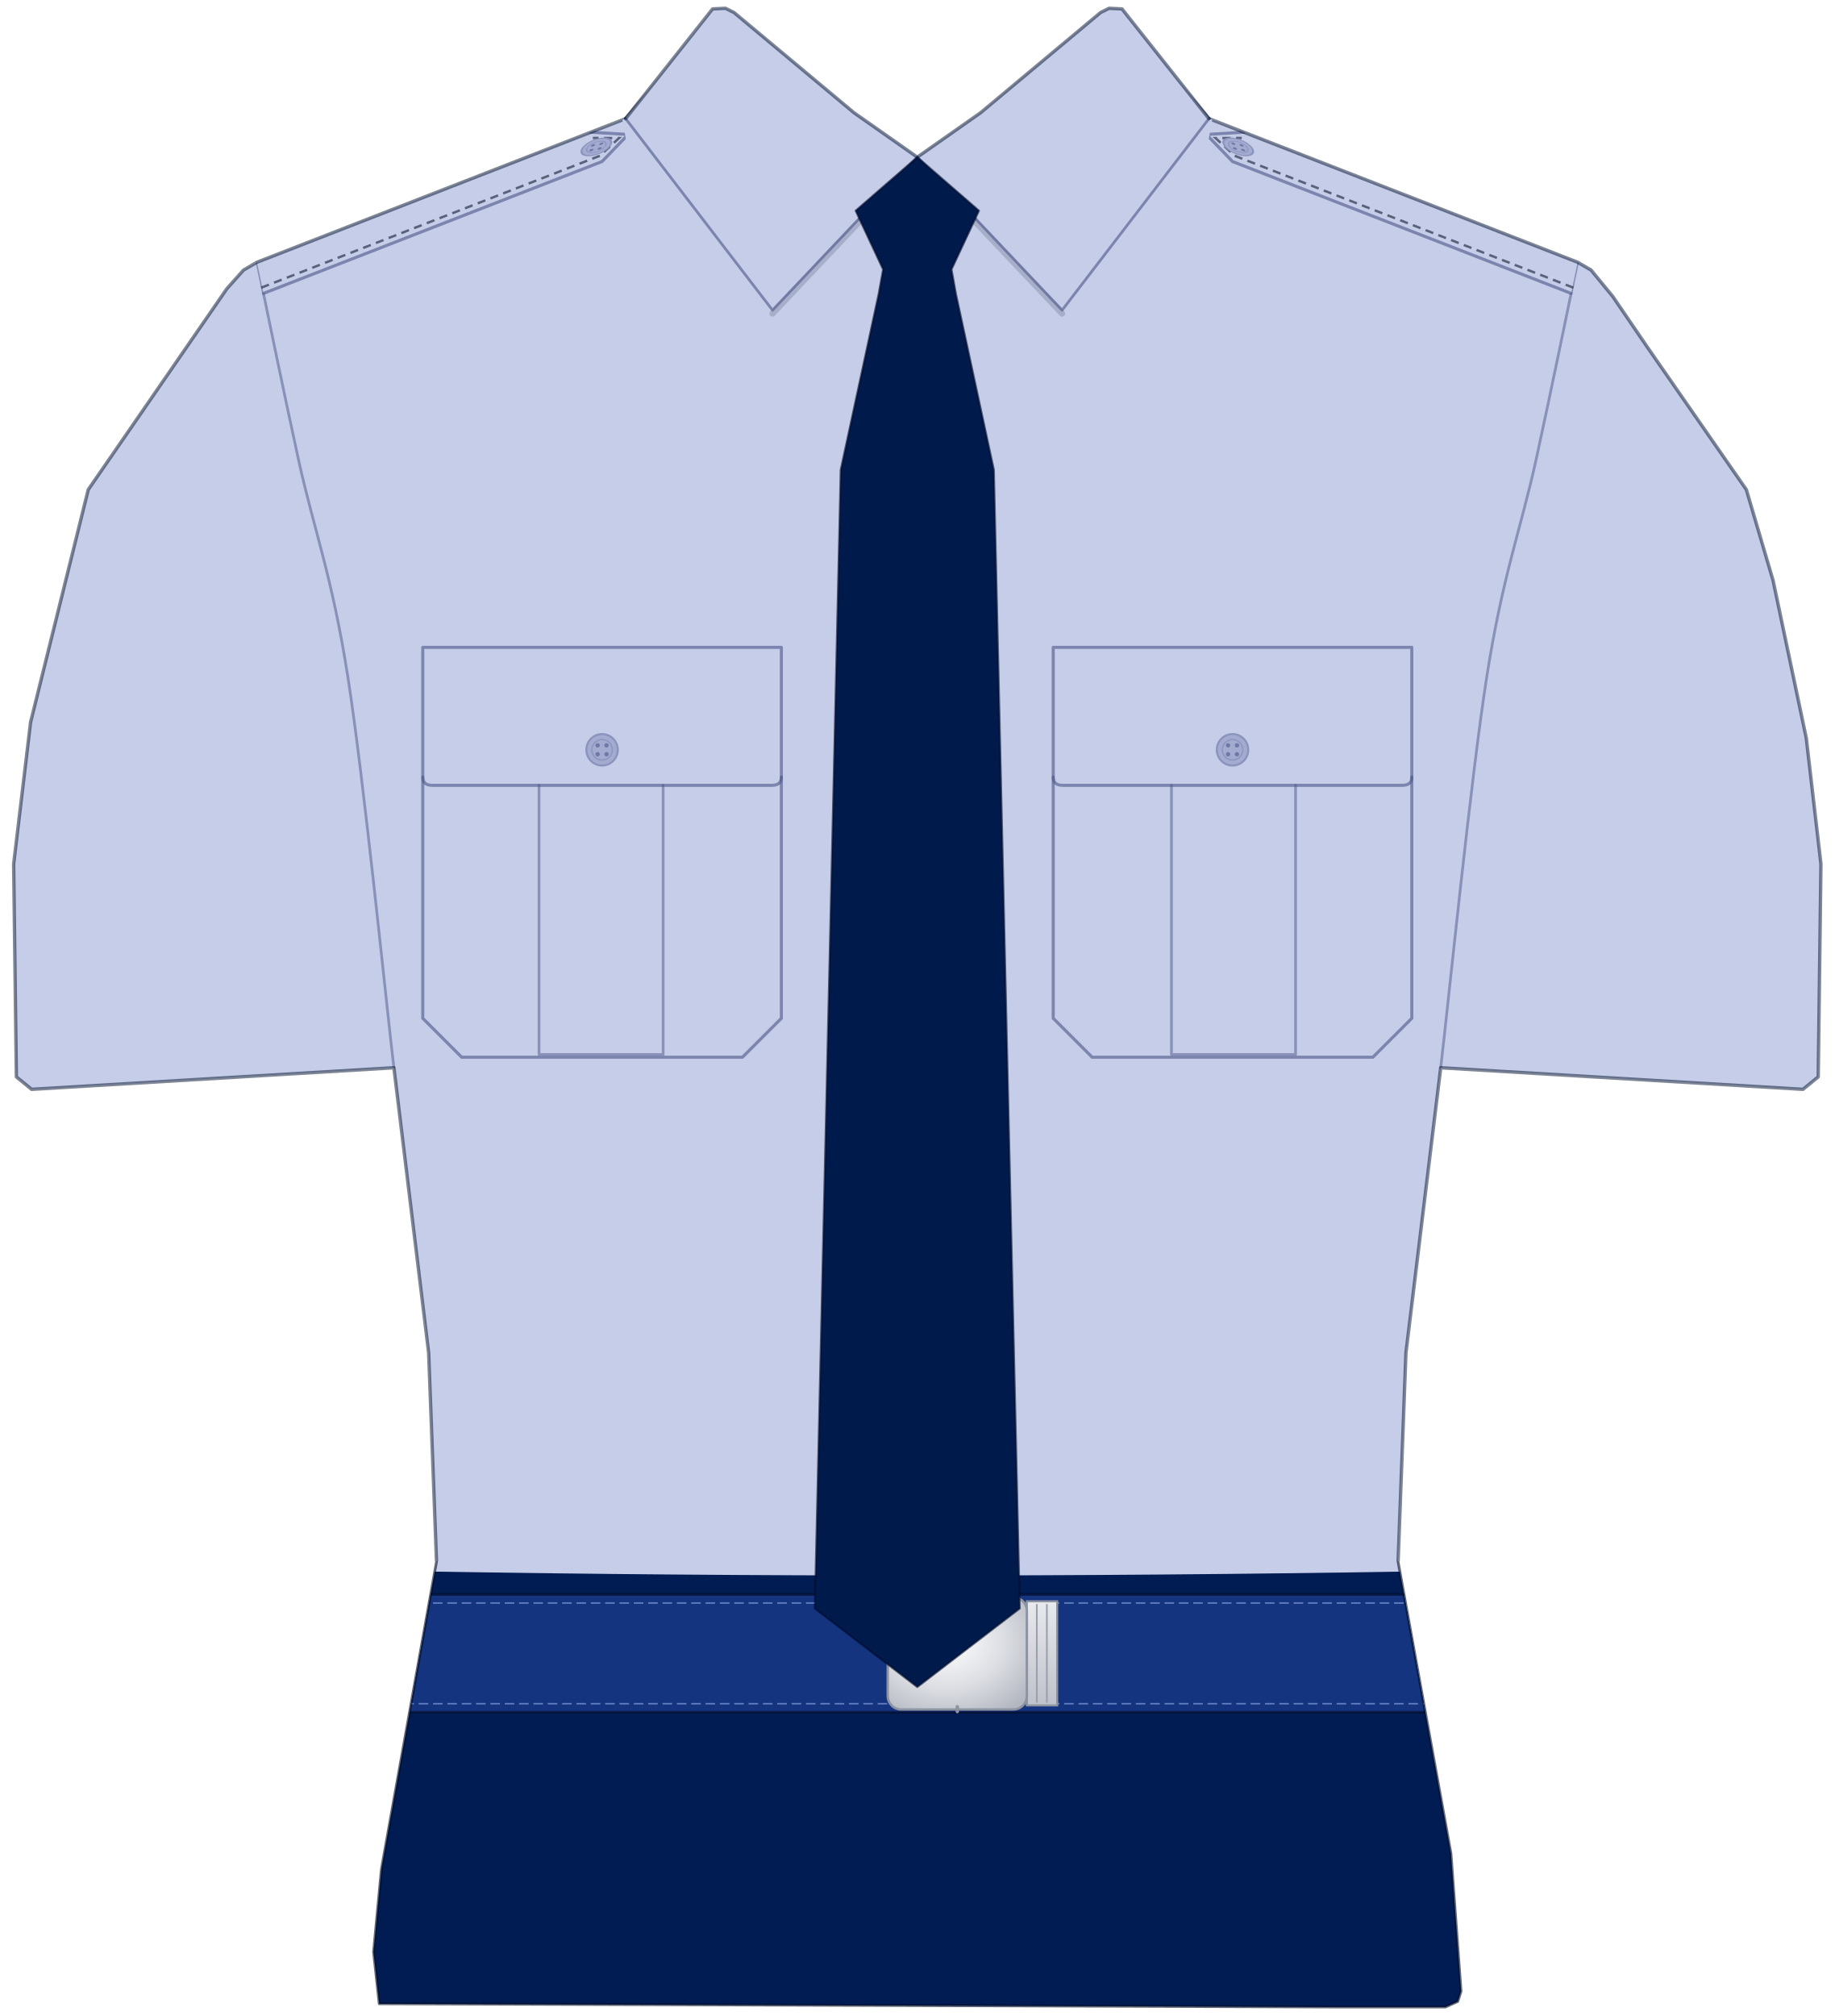
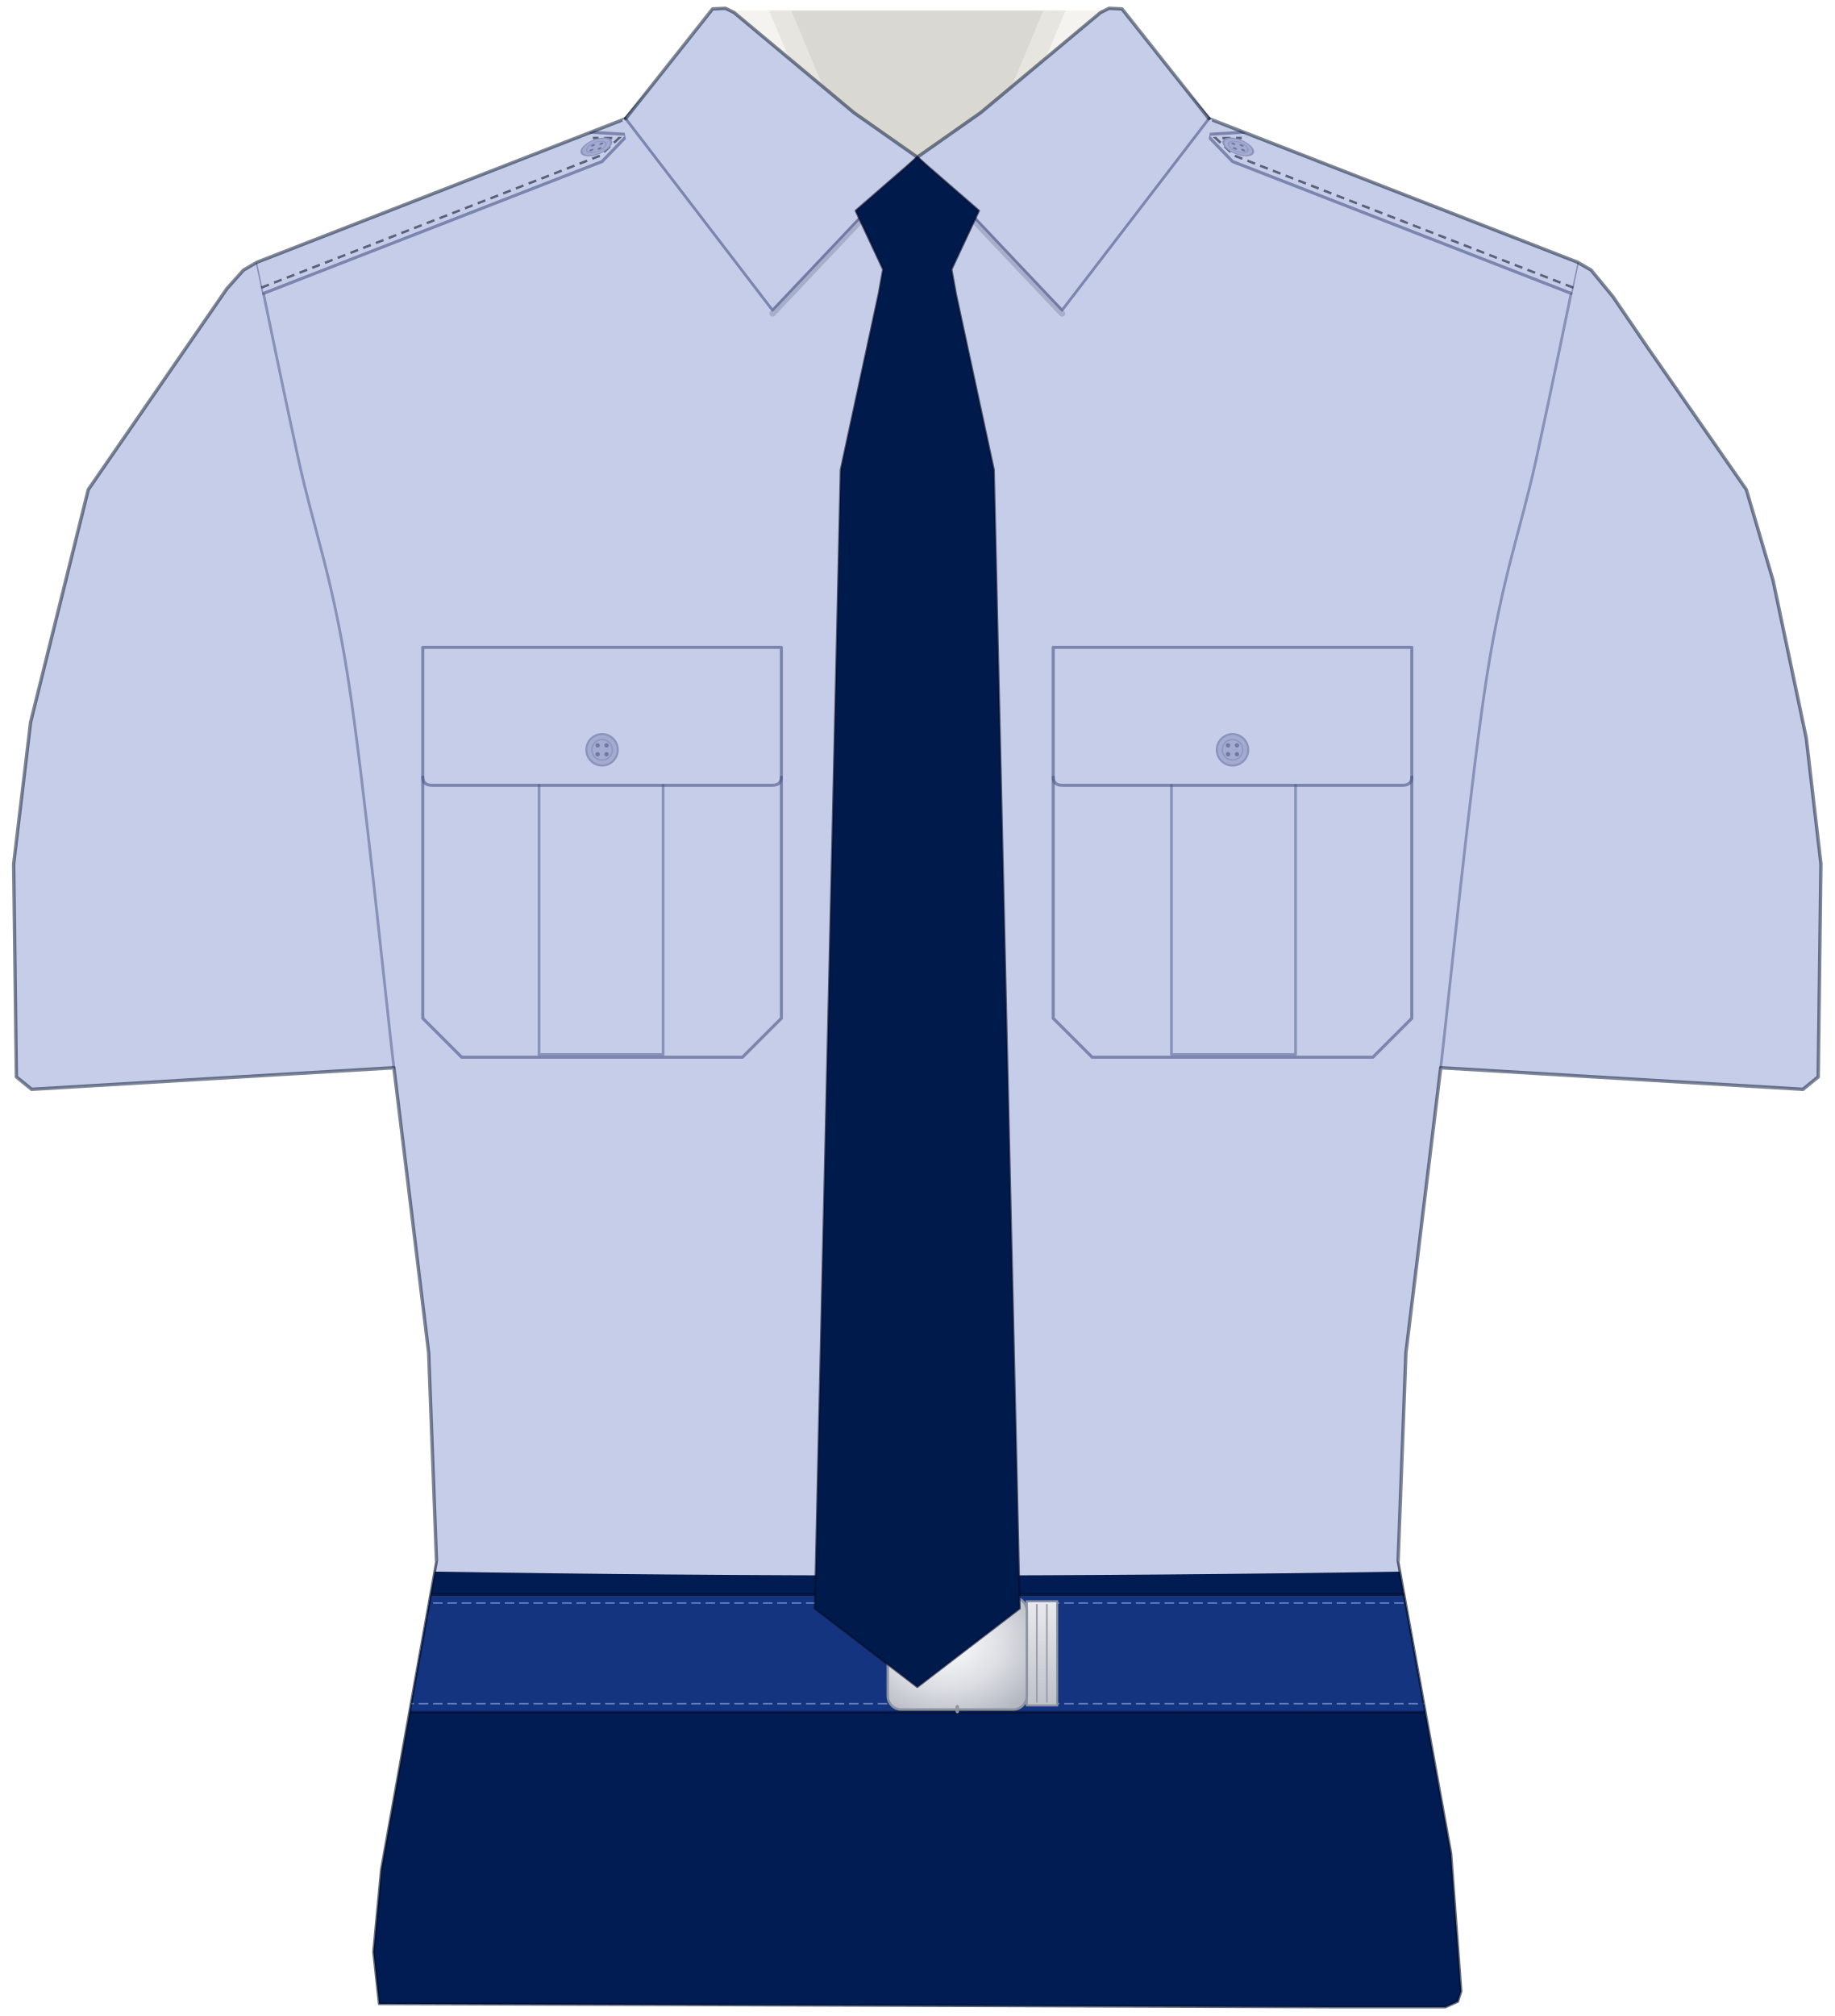
<svg xmlns="http://www.w3.org/2000/svg" width="26.859in" height="29.509in" viewBox="0 0 2685.94 2950.87" data-asset-id="garment-blues-class-b-shirt-male" data-source="reference-art-measured" data-units="0.01in">
  <defs>
    <linearGradient id="garment-blues-class-b-shirt-male__coatShade" gradientUnits="userSpaceOnUse" x1="-12" y1="0" x2="12" y2="0">
      <stop offset="0" stop-color="#000" stop-opacity=".30" />
      <stop offset=".12" stop-color="#000" stop-opacity=".08" />
      <stop offset=".3" stop-color="#000" stop-opacity="0" />
      <stop offset=".7" stop-color="#000" stop-opacity="0" />
      <stop offset=".88" stop-color="#000" stop-opacity=".08" />
      <stop offset="1" stop-color="#000" stop-opacity=".30" />
    </linearGradient>
    <linearGradient id="garment-blues-class-b-shirt-male__topLight" x1="0" y1="0" x2="0" y2="1">
      <stop offset="0" stop-color="#fff" stop-opacity=".10" />
      <stop offset="1" stop-color="#fff" stop-opacity="0" />
    </linearGradient>
    <radialGradient id="garment-blues-class-b-shirt-male__btn" cx=".4" cy=".35" r=".8">
      <stop offset="0" stop-color="#ffffff" />
      <stop offset=".6" stop-color="#cfd3da" />
      <stop offset="1" stop-color="#8d939e" />
    </radialGradient>
    <linearGradient id="garment-blues-class-b-shirt-male__plate" x1="0" y1="0" x2="0" y2="1">
      <stop offset="0" stop-color="#e4e6ea" />
      <stop offset="1" stop-color="#a9aeb8" />
    </linearGradient>
  </defs>
  <g id="garment-blues-class-b-shirt-male__art" transform="translate(1342.968 10.000) scale(100)">
    <defs>
      <clipPath id="garment-blues-class-b-shirt-male__clipSil">
        <path d="M-2.909,0.054L-2.760,0.152L-2.126,1.990L-1.541,3.317L0.000,5.864L1.541,3.317L2.126,1.990L2.760,0.152L2.909,0.054L4.270,1.636L9.667,3.738L9.865,3.853L10.183,4.240L10.695,4.990L12.138,7.067L12.529,8.395L13.015,10.702L13.230,12.547L13.190,15.663L12.967,15.845L7.663,15.529L7.154,19.702L7.039,22.759L7.813,27.029L7.961,29.048L7.913,29.197L7.731,29.278L6.115,29.278L-7.878,29.230L-7.961,28.471L-7.846,27.259L-7.039,22.759L-7.154,19.702L-7.663,15.529L-12.967,15.845L-13.190,15.663L-13.230,12.547L-12.982,10.471L-12.138,7.067L-10.108,4.125L-9.865,3.853L-9.667,3.738L-4.270,1.636Z" clip-rule="evenodd" />
      </clipPath>
      <clipPath id="garment-blues-class-b-shirt-male__clipSilClosed">
        <path d="M-2.997,0.030L-2.808,0.021L-2.683,0.083L-0.929,1.548L0.000,2.200L0.929,1.548L2.683,0.083L2.808,0.021L2.997,0.030L4.270,1.636L9.667,3.738L9.865,3.853L10.183,4.240L10.695,4.990L12.138,7.067L12.529,8.395L13.015,10.702L13.230,12.547L13.190,15.663L12.967,15.845L7.663,15.529L7.154,19.702L7.039,22.759L7.813,27.029L7.961,29.048L7.913,29.197L7.731,29.278L6.115,29.278L-7.878,29.230L-7.961,28.471L-7.846,27.259L-7.039,22.759L-7.154,19.702L-7.663,15.529L-12.967,15.845L-13.190,15.663L-13.230,12.547L-12.982,10.471L-12.138,7.067L-10.108,4.125L-9.865,3.853L-9.667,3.738L-4.270,1.636Z" clip-rule="evenodd" />
      </clipPath>
      <clipPath id="garment-blues-class-b-shirt-male__clipTop">
        <rect x="-15.230" y="-2" width="30.459" height="24.751" />
      </clipPath>
      <clipPath id="garment-blues-class-b-shirt-male__clipBot">
        <rect x="-15.230" y="22.751" width="30.459" height="32.309" />
      </clipPath>
      <radialGradient id="garment-blues-class-b-shirt-male__buckleG" cx=".42" cy=".4" r=".75">
        <stop offset="0" stop-color="#ffffff" />
        <stop offset=".55" stop-color="#dcdee3" />
        <stop offset="1" stop-color="#b3b7c0" />
      </radialGradient>
      <linearGradient id="garment-blues-class-b-shirt-male__tipG" x1="0" y1="0" x2="0" y2="1">
        <stop offset="0" stop-color="#e9eaee" />
        <stop offset="1" stop-color="#bfc2ca" />
      </linearGradient>
    </defs>
    <g id="garment-blues-class-b-shirt-male__garment-body">
      <path id="garment-blues-class-b-shirt-male__silhouette" d="M-2.909,0.054L-2.760,0.152L-2.126,1.990L-1.541,3.317L0.000,5.864L1.541,3.317L2.126,1.990L2.760,0.152L2.909,0.054L4.270,1.636L9.667,3.738L9.865,3.853L10.183,4.240L10.695,4.990L12.138,7.067L12.529,8.395L13.015,10.702L13.230,12.547L13.190,15.663L12.967,15.845L7.663,15.529L7.154,19.702L7.039,22.759L7.813,27.029L7.961,29.048L7.913,29.197L7.731,29.278L6.115,29.278L-7.878,29.230L-7.961,28.471L-7.846,27.259L-7.039,22.759L-7.154,19.702L-7.663,15.529L-12.967,15.845L-13.190,15.663L-13.230,12.547L-12.982,10.471L-12.138,7.067L-10.108,4.125L-9.865,3.853L-9.667,3.738L-4.270,1.636Z" fill="#c6cde8" fill-rule="evenodd" />
      <g clip-path="url(#garment-blues-class-b-shirt-male__clipSil)">
        <path id="garment-blues-class-b-shirt-male__trousers" d="M-14.230,22.731 Q0,23.192 14.230,22.731 L14.230,30.309 L-14.230,30.309 Z" fill="#001c52" />
        <path d="M-9.667,3.738 C-9.566,4.221 -9.280,5.623 -9.058,6.635 C-8.836,7.646 -8.569,8.325 -8.337,9.808 C-8.104,11.290 -7.776,14.576 -7.663,15.529" fill="none" stroke="#4a5688" stroke-opacity=".5" stroke-width=".04" stroke-linecap="round" stroke-linejoin="round" />
        <path d="M9.667,3.738 C9.566,4.221 9.280,5.623 9.058,6.635 C8.836,7.646 8.569,8.325 8.337,9.808 C8.104,11.290 7.776,14.576 7.663,15.529" fill="none" stroke="#4a5688" stroke-opacity=".5" stroke-width=".04" stroke-linecap="round" stroke-linejoin="round" />
        <g id="garment-blues-class-b-shirt-male__epaulet-right">
          <path id="garment-blues-class-b-shirt-male__epaulet-right-strap" d="M-9.667,3.738L-4.782,1.835L-4.233,1.868L-4.615,2.264L-9.571,4.194Z" fill="#c6cde8" stroke="none" />
          <path d="M-4.782,1.835L-4.233,1.868L-4.615,2.264L-9.571,4.194" fill="none" stroke="#4a5688" stroke-opacity=".6" stroke-width=".045" stroke-linejoin="round" stroke-linecap="round" />
          <path d="M-9.604,4.110L-4.648,2.180L-4.367,1.921L-4.750,1.919" fill="none" stroke="#000a22" stroke-opacity=".55" stroke-width=".035" stroke-dasharray=".12 .08" />
          <g id="garment-blues-class-b-shirt-male__epaulet-right-button" transform="translate(-4.699 2.050) rotate(-21.280) scale(1 0.460) rotate(21.280) translate(4.699 -2.050)">
            <g>
              <circle cx="-4.699" cy="2.050" r=".23" fill="#a3abd0" stroke="#8b94bd" stroke-width=".03" />
              <circle cx="-4.699" cy="2.050" r=".15" fill="none" stroke="#8f98c2" stroke-width=".022" />
              <circle cx="-4.764" cy="1.985" r=".032" fill="#6f79a6" />
              <circle cx="-4.634" cy="1.985" r=".032" fill="#6f79a6" />
              <circle cx="-4.764" cy="2.115" r=".032" fill="#6f79a6" />
              <circle cx="-4.634" cy="2.115" r=".032" fill="#6f79a6" />
            </g>
          </g>
        </g>
        <g id="garment-blues-class-b-shirt-male__epaulet-left">
          <path id="garment-blues-class-b-shirt-male__epaulet-left-strap" d="M9.667,3.738L4.782,1.835L4.233,1.868L4.615,2.264L9.571,4.194Z" fill="#c6cde8" stroke="none" />
          <path d="M4.782,1.835L4.233,1.868L4.615,2.264L9.571,4.194" fill="none" stroke="#4a5688" stroke-opacity=".6" stroke-width=".045" stroke-linejoin="round" stroke-linecap="round" />
          <path d="M9.604,4.110L4.648,2.180L4.367,1.921L4.750,1.919" fill="none" stroke="#000a22" stroke-opacity=".55" stroke-width=".035" stroke-dasharray=".12 .08" />
          <g id="garment-blues-class-b-shirt-male__epaulet-left-button" transform="translate(4.699 2.050) rotate(-158.720) scale(1 0.460) rotate(158.720) translate(-4.699 -2.050)">
            <g>
              <circle cx="4.699" cy="2.050" r=".23" fill="#a3abd0" stroke="#8b94bd" stroke-width=".03" />
              <circle cx="4.699" cy="2.050" r=".15" fill="none" stroke="#8f98c2" stroke-width=".022" />
              <circle cx="4.634" cy="1.985" r=".032" fill="#6f79a6" />
              <circle cx="4.764" cy="1.985" r=".032" fill="#6f79a6" />
              <circle cx="4.634" cy="2.115" r=".032" fill="#6f79a6" />
              <circle cx="4.764" cy="2.115" r=".032" fill="#6f79a6" />
            </g>
          </g>
        </g>
        <path d="M-0.404,5.197 L-0.404,22.912" fill="none" stroke="#4a5688" stroke-opacity="0.55" stroke-width="0.04" stroke-linecap="round" stroke-linejoin="round" />
        <g id="garment-blues-class-b-shirt-male__button-1">
          <circle cx="0.000" cy="6.923" r=".23" fill="#a3abd0" stroke="#8b94bd" stroke-width=".03" />
          <circle cx="0.000" cy="6.923" r=".15" fill="none" stroke="#8f98c2" stroke-width=".022" />
          <circle cx="-0.065" cy="6.858" r=".032" fill="#6f79a6" />
          <circle cx="0.065" cy="6.858" r=".032" fill="#6f79a6" />
          <circle cx="-0.065" cy="6.988" r=".032" fill="#6f79a6" />
          <circle cx="0.065" cy="6.988" r=".032" fill="#6f79a6" />
        </g>
        <g id="garment-blues-class-b-shirt-male__button-2">
          <circle cx="0.000" cy="11.452" r=".23" fill="#a3abd0" stroke="#8b94bd" stroke-width=".03" />
          <circle cx="0.000" cy="11.452" r=".15" fill="none" stroke="#8f98c2" stroke-width=".022" />
          <circle cx="-0.065" cy="11.387" r=".032" fill="#6f79a6" />
          <circle cx="0.065" cy="11.387" r=".032" fill="#6f79a6" />
          <circle cx="-0.065" cy="11.517" r=".032" fill="#6f79a6" />
          <circle cx="0.065" cy="11.517" r=".032" fill="#6f79a6" />
        </g>
        <g id="garment-blues-class-b-shirt-male__button-3">
          <circle cx="0.000" cy="15.923" r=".23" fill="#a3abd0" stroke="#8b94bd" stroke-width=".03" />
          <circle cx="0.000" cy="15.923" r=".15" fill="none" stroke="#8f98c2" stroke-width=".022" />
          <circle cx="-0.065" cy="15.858" r=".032" fill="#6f79a6" />
          <circle cx="0.065" cy="15.858" r=".032" fill="#6f79a6" />
          <circle cx="-0.065" cy="15.988" r=".032" fill="#6f79a6" />
          <circle cx="0.065" cy="15.988" r=".032" fill="#6f79a6" />
        </g>
        <g id="garment-blues-class-b-shirt-male__button-4">
          <circle cx="0.000" cy="20.365" r=".23" fill="#a3abd0" stroke="#8b94bd" stroke-width=".03" />
          <circle cx="0.000" cy="20.365" r=".15" fill="none" stroke="#8f98c2" stroke-width=".022" />
          <circle cx="-0.065" cy="20.300" r=".032" fill="#6f79a6" />
          <circle cx="0.065" cy="20.300" r=".032" fill="#6f79a6" />
          <circle cx="-0.065" cy="20.430" r=".032" fill="#6f79a6" />
          <circle cx="0.065" cy="20.430" r=".032" fill="#6f79a6" />
        </g>
        <g id="garment-blues-class-b-shirt-male__pocket-right">
          <rect id="garment-blues-class-b-shirt-male__pocket-right-box" x="-7.240" y="9.375" width="5.250" height="6.000" fill="none" stroke="none" />
          <path d="M-7.240,9.375 L-1.990,9.375 L-1.990,14.805 L-2.560,15.375 L-6.670,15.375 L-7.240,14.805 Z" fill="none" stroke="#4a5688" stroke-opacity="0.6" stroke-width="0.045" stroke-linecap="round" stroke-linejoin="round" />
          <path d="M-7.240,11.275 Q-7.240,11.395 -7.100,11.395 L-2.130,11.395 Q-1.990,11.395 -1.990,11.275" fill="none" stroke="#4a5688" stroke-opacity="0.6" stroke-width="0.045" stroke-linecap="round" stroke-linejoin="round" />
          <path d="M-3.721,11.395 L-3.721,15.335 L-5.538,15.335 L-5.538,11.395" fill="none" stroke="#4a5688" stroke-opacity="0.5" stroke-width="0.04" stroke-linecap="round" stroke-linejoin="round" />
          <g id="garment-blues-class-b-shirt-male__pocket-right-button">
            <circle cx="-4.615" cy="10.875" r=".23" fill="#a3abd0" stroke="#8b94bd" stroke-width=".03" />
            <circle cx="-4.615" cy="10.875" r=".15" fill="none" stroke="#8f98c2" stroke-width=".022" />
            <circle cx="-4.680" cy="10.810" r=".032" fill="#6f79a6" />
            <circle cx="-4.550" cy="10.810" r=".032" fill="#6f79a6" />
            <circle cx="-4.680" cy="10.940" r=".032" fill="#6f79a6" />
            <circle cx="-4.550" cy="10.940" r=".032" fill="#6f79a6" />
          </g>
        </g>
        <g id="garment-blues-class-b-shirt-male__pocket-left">
          <rect id="garment-blues-class-b-shirt-male__pocket-left-box" x="1.990" y="9.375" width="5.250" height="6.000" fill="none" stroke="none" />
          <path d="M1.990,9.375 L7.240,9.375 L7.240,14.805 L6.670,15.375 L2.560,15.375 L1.990,14.805 Z" fill="none" stroke="#4a5688" stroke-opacity="0.6" stroke-width="0.045" stroke-linecap="round" stroke-linejoin="round" />
          <path d="M1.990,11.275 Q1.990,11.395 2.130,11.395 L7.100,11.395 Q7.240,11.395 7.240,11.275" fill="none" stroke="#4a5688" stroke-opacity="0.6" stroke-width="0.045" stroke-linecap="round" stroke-linejoin="round" />
          <path d="M3.721,11.395 L3.721,15.335 L5.538,15.335 L5.538,11.395" fill="none" stroke="#4a5688" stroke-opacity="0.5" stroke-width="0.04" stroke-linecap="round" stroke-linejoin="round" />
          <g id="garment-blues-class-b-shirt-male__pocket-left-button">
            <circle cx="4.615" cy="10.875" r=".23" fill="#a3abd0" stroke="#8b94bd" stroke-width=".03" />
            <circle cx="4.615" cy="10.875" r=".15" fill="none" stroke="#8f98c2" stroke-width=".022" />
            <circle cx="4.550" cy="10.810" r=".032" fill="#6f79a6" />
            <circle cx="4.680" cy="10.810" r=".032" fill="#6f79a6" />
            <circle cx="4.550" cy="10.940" r=".032" fill="#6f79a6" />
            <circle cx="4.680" cy="10.940" r=".032" fill="#6f79a6" />
          </g>
        </g>
        <g id="garment-blues-class-b-shirt-male__belt">
          <rect id="garment-blues-class-b-shirt-male__belt-strap" x="-14.230" y="23.239" width="28.459" height="1.724" fill="#14347f" />
          <path d="M-14.230,23.239 L14.230,23.239 M-14.230,24.963 L14.230,24.963" stroke="#000a24" stroke-opacity=".55" stroke-width=".04" fill="none" />
          <path d="M-14.230,23.364 L14.230,23.364 M-14.230,24.838 L14.230,24.838" stroke="#7d95d6" stroke-opacity=".75" stroke-width=".022" stroke-dasharray=".14 .07" fill="none" />
        </g>
        <g id="garment-blues-class-b-shirt-male__belt-buckle">
          <rect id="garment-blues-class-b-shirt-male__belt-buckle-box" x="-0.433" y="23.279" width="2.481" height="1.644" fill="none" />
          <rect x="1.604" y="23.339" width="0.444" height="1.524" fill="url(#garment-blues-class-b-shirt-male__tipG)" stroke="#8d93a1" stroke-width=".03" />
          <path d="M1.750,23.379 L1.750,24.823" stroke="#9aa0ad" stroke-width=".025" />
          <path d="M1.897,23.379 L1.897,24.823" stroke="#9aa0ad" stroke-width=".025" />
          <rect x="-0.433" y="23.279" width="2.037" height="1.644" rx=".2" fill="url(#garment-blues-class-b-shirt-male__buckleG)" stroke="#8d93a1" stroke-width=".035" />
          <path d="M0.586,23.249 L0.586,23.319 M0.586,24.883 L0.586,24.953" stroke="#8d93a1" stroke-width=".05" stroke-linecap="round" />
        </g>
      </g>
      <g id="garment-blues-class-b-shirt-male__collar">
+         <g id="garment-blues-class-b-shirt-male__undershirt">
+           <clipPath id="garment-blues-class-b-shirt-male__undershirt-clip">
+             <path d="M-2.909,0.054L-2.760,0.152L-2.126,1.990L-1.541,3.317L0.000,5.864L1.541,3.317L2.126,1.990L2.760,0.152L2.909,0.054Z" />
+           </clipPath>
+           <g clip-path="url(#garment-blues-class-b-shirt-male__undershirt-clip)">
+             <path d="M-2.909,0.054L-2.760,0.152L-2.126,1.990L-1.541,3.317L0.000,5.864L1.541,3.317L2.126,1.990L2.760,0.152L2.909,0.054Z" fill="#f4f3ef" />
+             <path d="M-2.216,-0.446 L0,4.864 L2.216,-0.446 Z" fill="#d9d8d2" />
+             <path d="M-2.216,-0.446 L0,4.864 L2.216,-0.446" fill="none" stroke="#e6e5df" stroke-width="0.3" stroke-linejoin="miter" stroke-miterlimit="10" />
+           </g>
+         </g>
        <path id="garment-blues-class-b-shirt-male__collar-right" d="M2.909,0.054L4.270,1.636L3.682,4.876L0.597,4.876L1.541,3.317L2.126,1.990L2.760,0.152Z" fill="#c6cde8" />
        <path d="M3.682,4.876 L0.597,4.876" fill="none" stroke="#000a24" stroke-opacity=".16" stroke-width=".09" stroke-linejoin="round" stroke-linecap="round" transform="translate(0 0.05)" />
        <path d="M4.270,1.636 L3.682,4.876 L0.597,4.876" fill="none" stroke="#4a5688" stroke-opacity="0.6" stroke-width="0.04" stroke-linecap="round" stroke-linejoin="round" />
        <path id="garment-blues-class-b-shirt-male__collar-left" d="M-2.909,0.054L-4.270,1.636L-3.682,4.876L-0.597,4.876L-1.541,3.317L-2.126,1.990L-2.760,0.152Z" fill="#c6cde8" />
        <path d="M-3.682,4.876 L-0.597,4.876" fill="none" stroke="#000a24" stroke-opacity=".16" stroke-width=".09" stroke-linejoin="round" stroke-linecap="round" transform="translate(0 0.05)" />
        <path d="M-4.270,1.636 L-3.682,4.876 L-0.597,4.876" fill="none" stroke="#4a5688" stroke-opacity="0.6" stroke-width="0.04" stroke-linecap="round" stroke-linejoin="round" />
        <path d="M-4.270,1.636L-2.909,0.054L-2.760,0.152L-2.126,1.990L-1.541,3.317L0.000,5.864L1.541,3.317L2.126,1.990L2.760,0.152L2.909,0.054L4.270,1.636" fill="none" clip-path="url(#garment-blues-class-b-shirt-male__clipTop)" stroke="#00102f" stroke-opacity=".5" stroke-width=".05" stroke-linejoin="round" stroke-linecap="round" />
      </g>
      <path d="M4.270,1.636L9.667,3.738L9.865,3.853L10.183,4.240L10.695,4.990L12.138,7.067L12.529,8.395L13.015,10.702L13.230,12.547L13.190,15.663L12.967,15.845L7.663,15.529L7.154,19.702L7.039,22.759L7.813,27.029L7.961,29.048L7.913,29.197L7.731,29.278L6.115,29.278L-7.878,29.230L-7.961,28.471L-7.846,27.259L-7.039,22.759L-7.154,19.702L-7.663,15.529L-12.967,15.845L-13.190,15.663L-13.230,12.547L-12.982,10.471L-12.138,7.067L-10.108,4.125L-9.865,3.853L-9.667,3.738L-4.270,1.636" fill="none" clip-path="url(#garment-blues-class-b-shirt-male__clipTop)" stroke="#00102f" stroke-opacity=".5" stroke-width=".05" stroke-linejoin="round" />
      <path d="M4.270,1.636L9.667,3.738L9.865,3.853L10.183,4.240L10.695,4.990L12.138,7.067L12.529,8.395L13.015,10.702L13.230,12.547L13.190,15.663L12.967,15.845L7.663,15.529L7.154,19.702L7.039,22.759L7.813,27.029L7.961,29.048L7.913,29.197L7.731,29.278L6.115,29.278L-7.878,29.230L-7.961,28.471L-7.846,27.259L-7.039,22.759L-7.154,19.702L-7.663,15.529L-12.967,15.845L-13.190,15.663L-13.230,12.547L-12.982,10.471L-12.138,7.067L-10.108,4.125L-9.865,3.853L-9.667,3.738L-4.270,1.636" fill="none" clip-path="url(#garment-blues-class-b-shirt-male__clipBot)" stroke="#000a24" stroke-opacity=".6" stroke-width=".04" stroke-linejoin="round" />
      <g id="garment-blues-class-b-shirt-male__collar-closed">
        <g clip-path="url(#garment-blues-class-b-shirt-male__clipSilClosed)" fill="#c6cde8" stroke="#c6cde8" stroke-width=".1" stroke-linejoin="round">
          <path d="M-2.997,0.030L-2.808,0.021L-2.683,0.083L-0.929,1.548L0.000,2.200L0.929,1.548L2.683,0.083L2.808,0.021L2.997,0.030L2.909,0.054L2.760,0.152L2.126,1.990L1.541,3.317L0.000,5.864L-1.541,3.317L-2.126,1.990L-2.760,0.152L-2.909,0.054Z" />
          <path d="M2.909,0.054L4.270,1.636L3.682,4.876L0.597,4.876L1.541,3.317L2.126,1.990L2.760,0.152Z" />
          <path d="M3.682,4.876L0.597,4.876L0.597,5.016L3.682,5.016Z" />
          <path d="M-2.909,0.054L-4.270,1.636L-3.682,4.876L-0.597,4.876L-1.541,3.317L-2.126,1.990L-2.760,0.152Z" />
          <path d="M-3.682,4.876L-0.597,4.876L-0.597,5.016L-3.682,5.016Z" />
        </g>
        <path d="M-0.404,2.200 L-0.404,5.197" fill="none" stroke="#4a5688" stroke-opacity="0.55" stroke-width="0.04" stroke-linecap="round" stroke-linejoin="round" />
        <path id="garment-blues-class-b-shirt-male__collar-closed-right" d="M2.997,0.030L4.270,1.636L2.120,4.440L0.000,2.200L0.929,1.548L2.683,0.083L2.808,0.021Z" fill="#c6cde8" />
        <path d="M2.120,4.440 L0.000,2.200" fill="none" stroke="#000a24" stroke-opacity=".16" stroke-width=".09" stroke-linejoin="round" stroke-linecap="round" transform="translate(0 0.05)" />
        <path d="M4.270,1.636 L2.120,4.440 L0.000,2.200" fill="none" stroke="#4a5688" stroke-opacity="0.6" stroke-width="0.04" stroke-linecap="round" stroke-linejoin="round" />
        <path id="garment-blues-class-b-shirt-male__collar-closed-left" d="M-2.997,0.030L-4.270,1.636L-2.120,4.440L0.000,2.200L-0.929,1.548L-2.683,0.083L-2.808,0.021Z" fill="#c6cde8" />
        <path d="M-2.120,4.440 L0.000,2.200" fill="none" stroke="#000a24" stroke-opacity=".16" stroke-width=".09" stroke-linejoin="round" stroke-linecap="round" transform="translate(0 0.05)" />
        <path d="M-4.270,1.636 L-2.120,4.440 L0.000,2.200" fill="none" stroke="#4a5688" stroke-opacity="0.6" stroke-width="0.04" stroke-linecap="round" stroke-linejoin="round" />
        <path d="M-4.270,1.636L-2.997,0.030L-2.808,0.021L-2.683,0.083L-0.929,1.548L0.000,2.200L0.929,1.548L2.683,0.083L2.808,0.021L2.997,0.030L4.270,1.636" fill="none" clip-path="url(#garment-blues-class-b-shirt-male__clipTop)" stroke="#00102f" stroke-opacity=".5" stroke-width=".05" stroke-linejoin="round" stroke-linecap="round" />
      </g>
      <g id="garment-blues-class-b-shirt-male__tie">
        <path id="garment-blues-class-b-shirt-male__tie-body" d="M0.000,2.200L0.903,2.984L0.501,3.843L0.566,4.204L1.121,6.777L1.500,23.444L0.000,24.594L-1.500,23.444L-1.121,6.777L-0.566,4.204L-0.501,3.843L-0.903,2.984Z" fill="#001a4c" stroke="#000b28" stroke-opacity=".6" stroke-width=".03" stroke-linejoin="round" />
      </g>
    </g>
    <g id="garment-blues-class-b-shirt-male__nameplate">
      <rect x="-6.303" y="8.625" width="3.375" height="0.75" fill="none" />
    </g>
  </g>
</svg>
